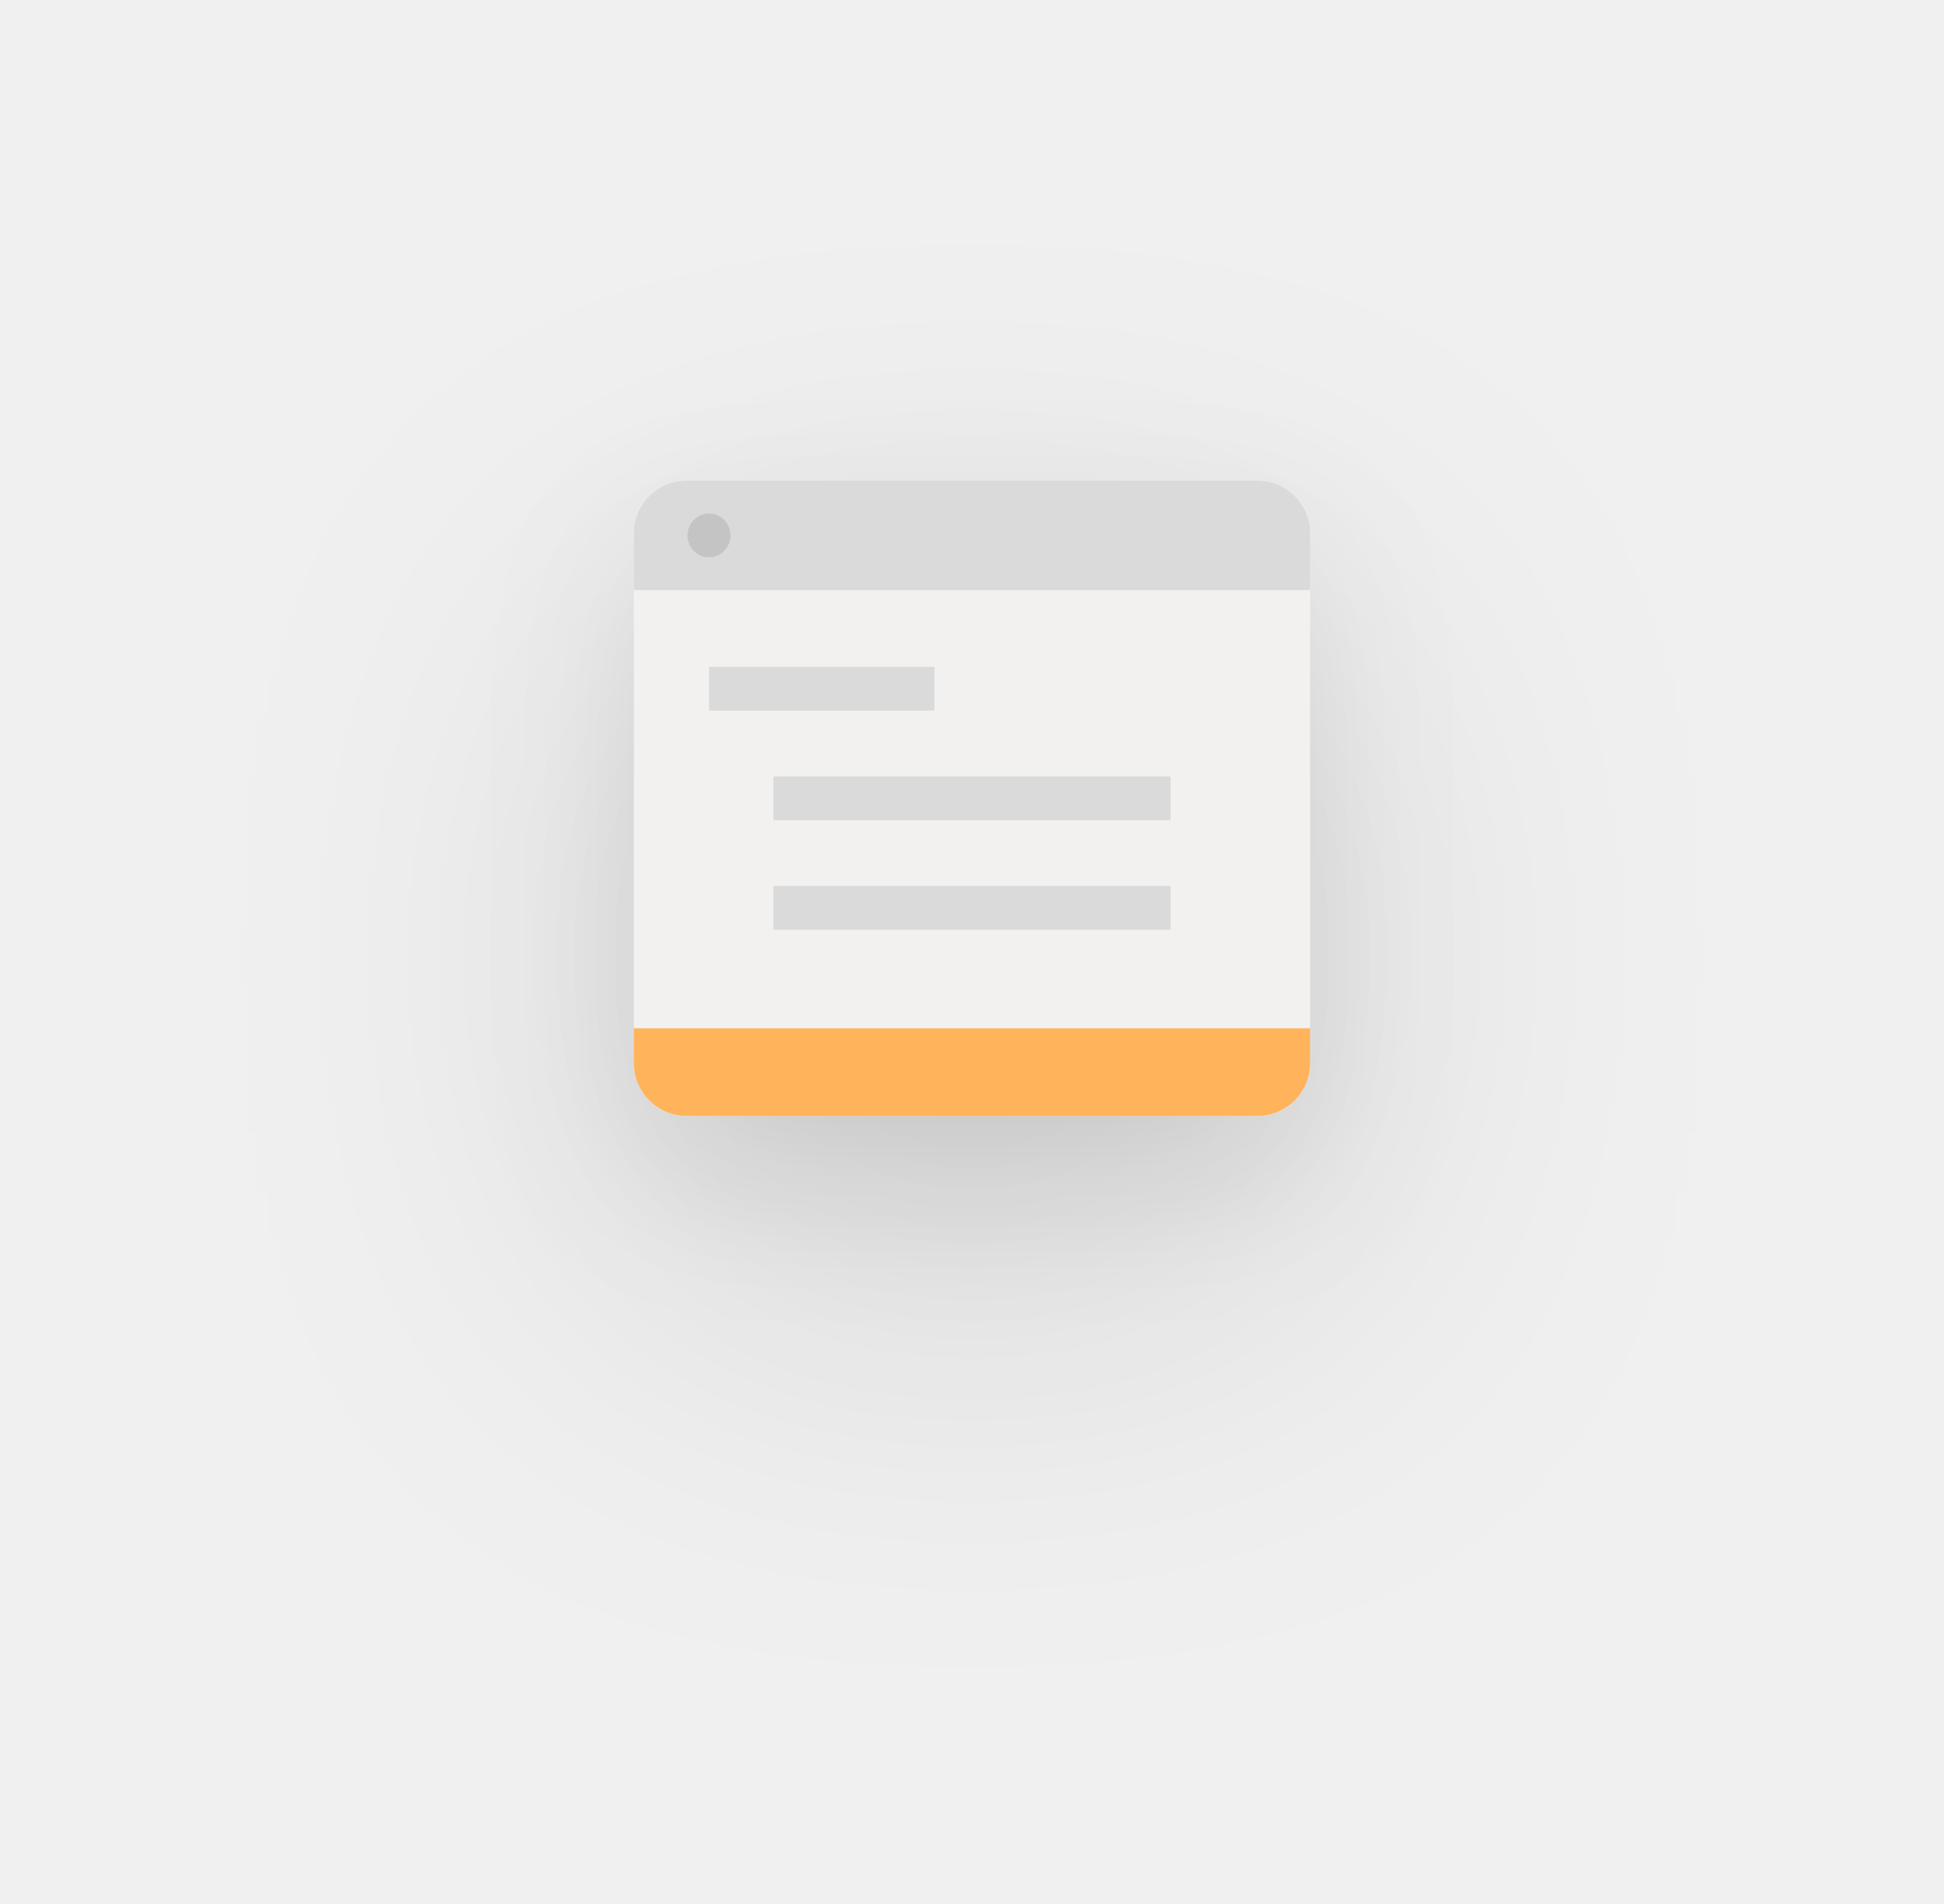
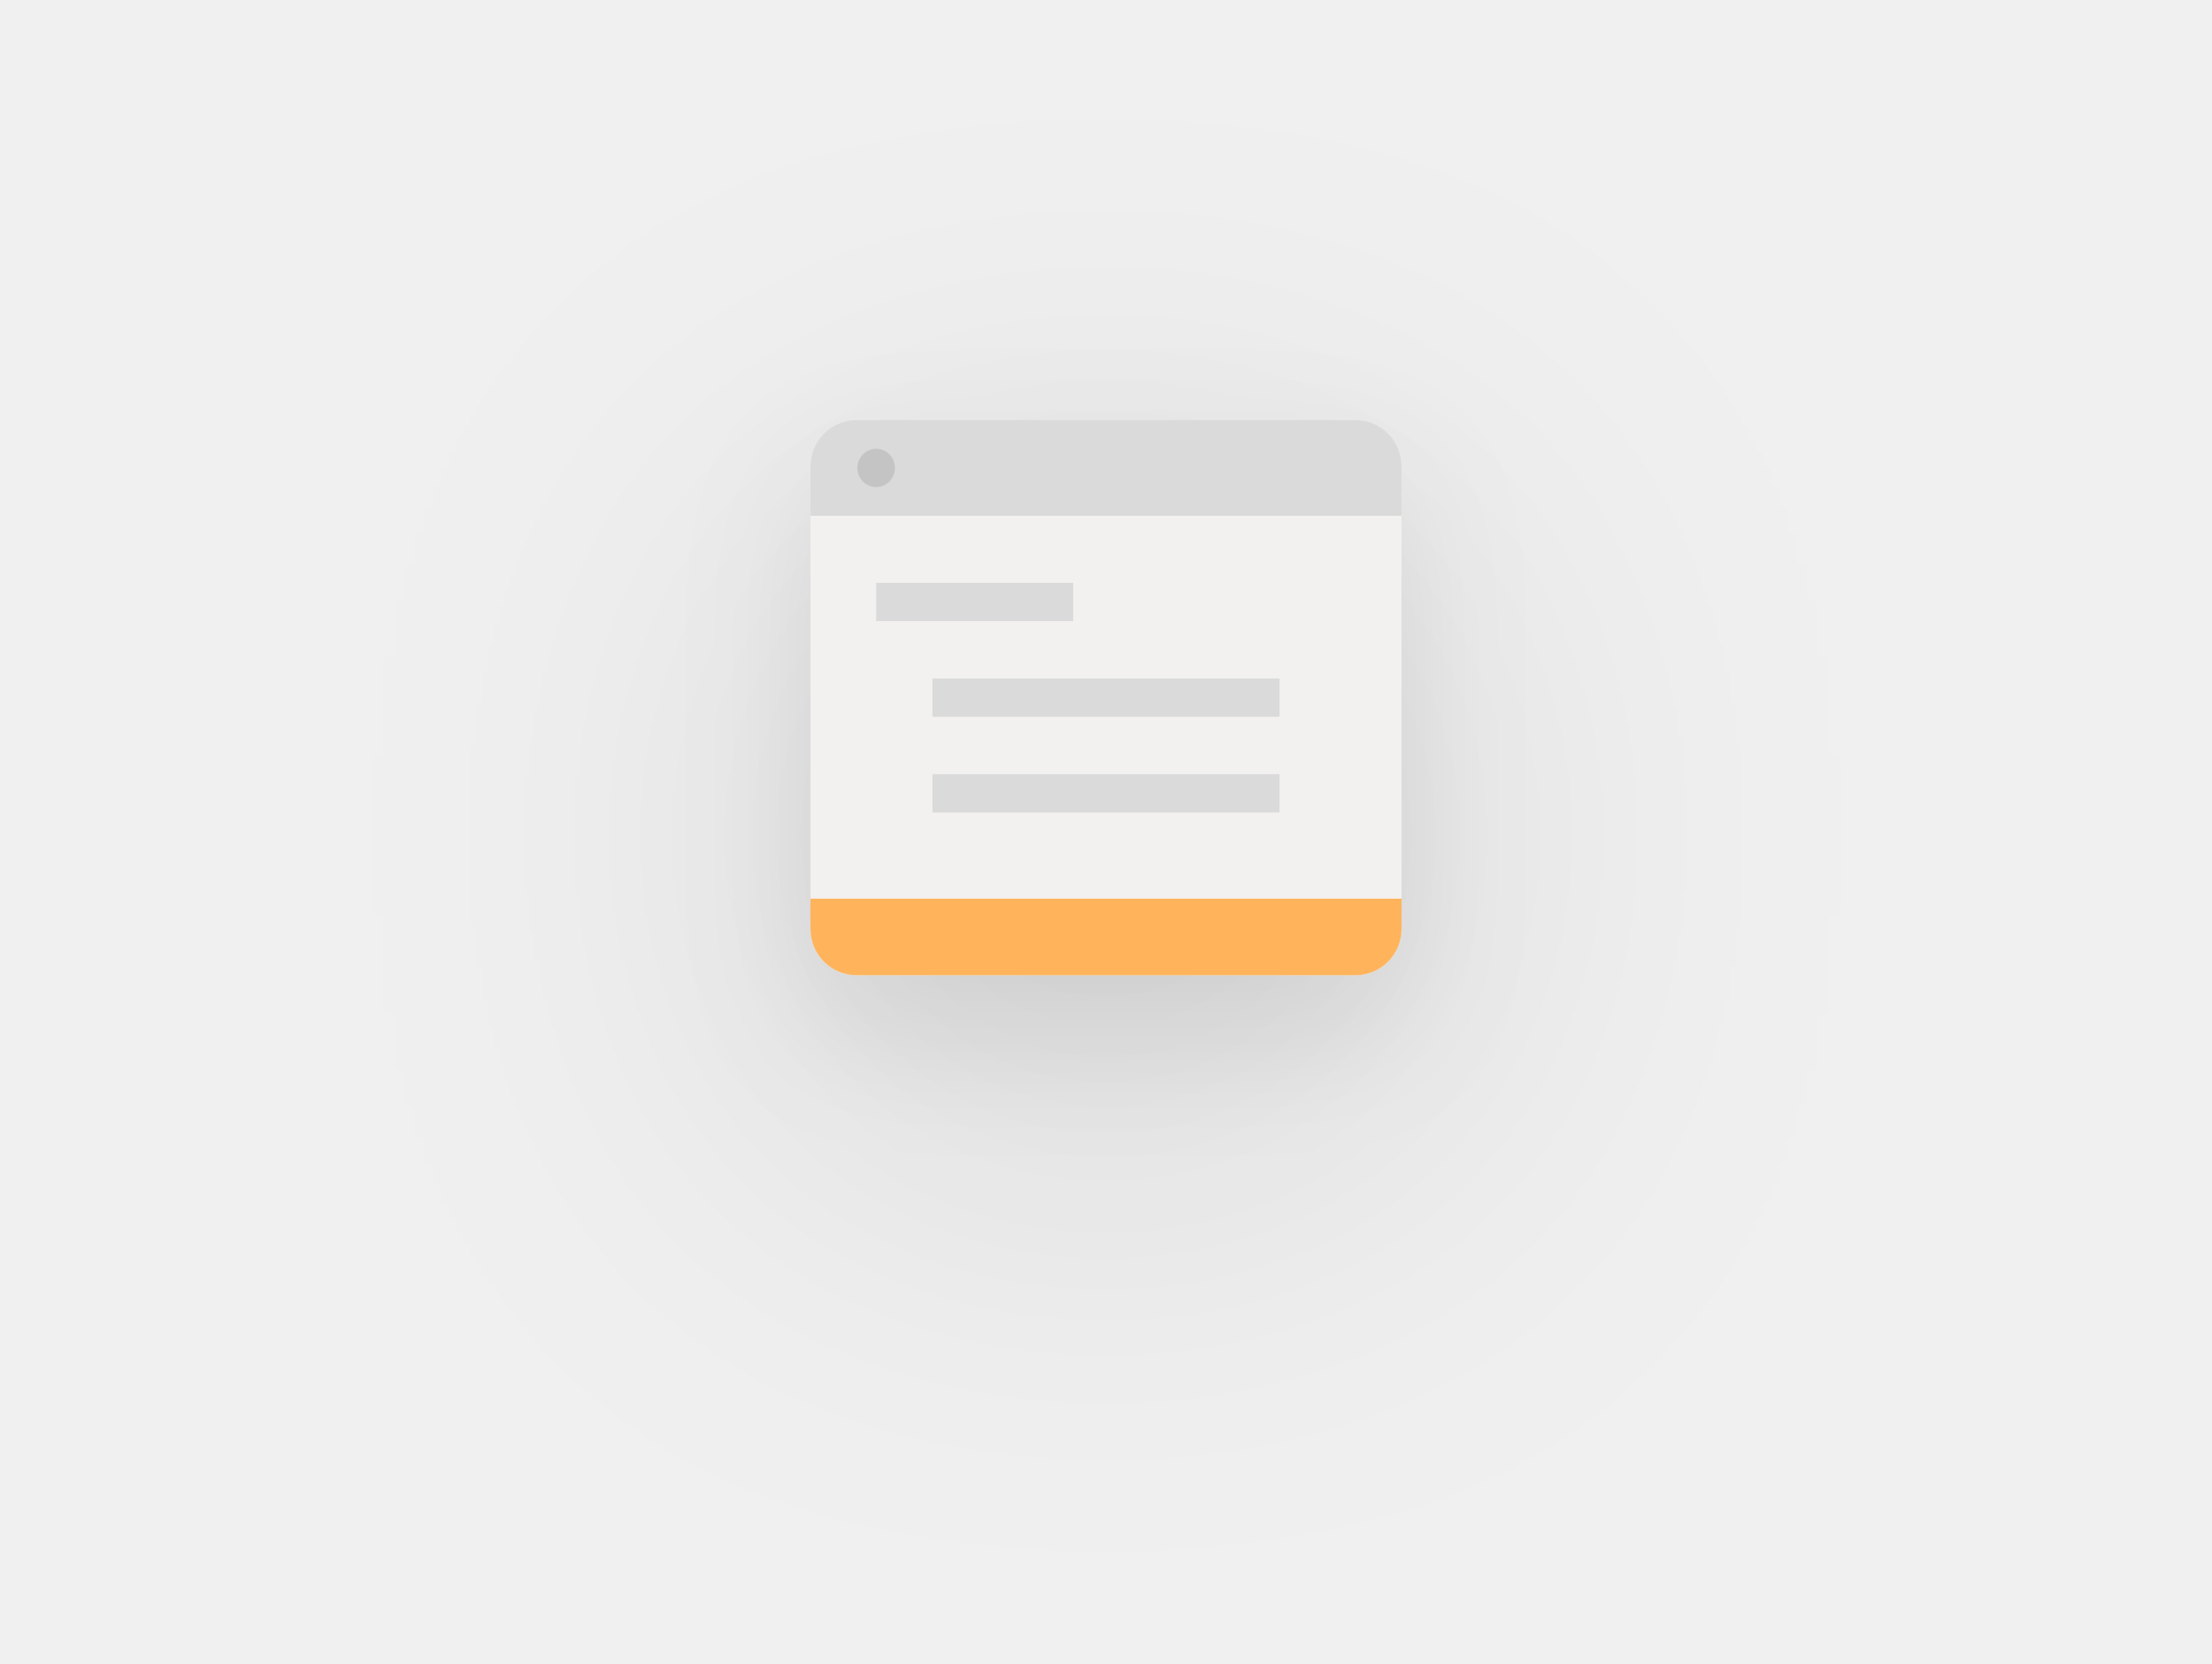
- <svg xmlns="http://www.w3.org/2000/svg" width="194" height="190" viewBox="0 0 194 190" fill="none">
-   <g filter="url(#filter0_dd_3226_1470)">
-     <g clip-path="url(#clip0_3226_1470)">
+ <svg xmlns="http://www.w3.org/2000/svg" width="113" height="85" viewBox="0 0 194 190" fill="none">
+   <g filter="url(#filter0_dd_3283_1523)">
+     <g clip-path="url(#clip0_3283_1523)">
      <rect x="63.256" y="47.974" width="67.488" height="63.407" rx="5.262" fill="#F3F1F0" />
      <path d="M63.256 53.236C63.256 50.33 65.612 47.974 68.518 47.974H125.482C128.388 47.974 130.744 50.33 130.744 53.236V58.907H63.256V53.236Z" fill="#DADADA" />
      <ellipse cx="70.754" cy="53.441" rx="2.142" ry="2.186" fill="#C4C4C4" />
      <rect x="70.754" y="66.559" width="22.496" height="4.373" fill="#DADADA" />
      <rect x="77.182" y="77.492" width="39.636" height="4.373" fill="#DADADA" />
      <rect x="77.182" y="88.424" width="39.636" height="4.373" fill="#DADADA" />
      <path d="M63.256 102.636H130.744V106.114C130.744 109.023 128.385 111.382 125.476 111.382H68.524C65.614 111.382 63.256 109.023 63.256 106.114V102.636Z" fill="#FFB45B" />
    </g>
  </g>
  <defs>
-     <filter id="filter0_dd_3226_1470" x="0.394" y="0.828" width="193.211" height="189.131" filterUnits="userSpaceOnUse" color-interpolation-filters="sRGB">
+     <filter id="filter0_dd_3283_1523" x="0.394" y="0.828" width="193.211" height="189.131" filterUnits="userSpaceOnUse" color-interpolation-filters="sRGB">
      <feFlood flood-opacity="0" result="BackgroundImageFix" />
      <feColorMatrix in="SourceAlpha" type="matrix" values="0 0 0 0 0 0 0 0 0 0 0 0 0 0 0 0 0 0 127 0" result="hardAlpha" />
      <feOffset dy="15.715" />
      <feGaussianBlur stdDeviation="31.431" />
      <feColorMatrix type="matrix" values="0 0 0 0 0 0 0 0 0 0 0 0 0 0 0 0 0 0 0.12 0" />
-       <feBlend mode="normal" in2="BackgroundImageFix" result="effect1_dropShadow_3226_1470" />
+       <feBlend mode="normal" in2="BackgroundImageFix" result="effect1_dropShadow_3283_1523" />
      <feColorMatrix in="SourceAlpha" type="matrix" values="0 0 0 0 0 0 0 0 0 0 0 0 0 0 0 0 0 0 127 0" result="hardAlpha" />
      <feOffset dy="6.286" />
      <feGaussianBlur stdDeviation="7.858" />
      <feColorMatrix type="matrix" values="0 0 0 0 0 0 0 0 0 0 0 0 0 0 0 0 0 0 0.08 0" />
-       <feBlend mode="normal" in2="effect1_dropShadow_3226_1470" result="effect2_dropShadow_3226_1470" />
-       <feBlend mode="normal" in="SourceGraphic" in2="effect2_dropShadow_3226_1470" result="shape" />
+       <feBlend mode="normal" in2="effect1_dropShadow_3283_1523" result="effect2_dropShadow_3283_1523" />
+       <feBlend mode="normal" in="SourceGraphic" in2="effect2_dropShadow_3283_1523" result="shape" />
    </filter>
-     <clipPath id="clip0_3226_1470">
+     <clipPath id="clip0_3283_1523">
      <rect x="63.256" y="47.974" width="67.488" height="63.407" rx="5.262" fill="white" />
    </clipPath>
  </defs>
</svg>
